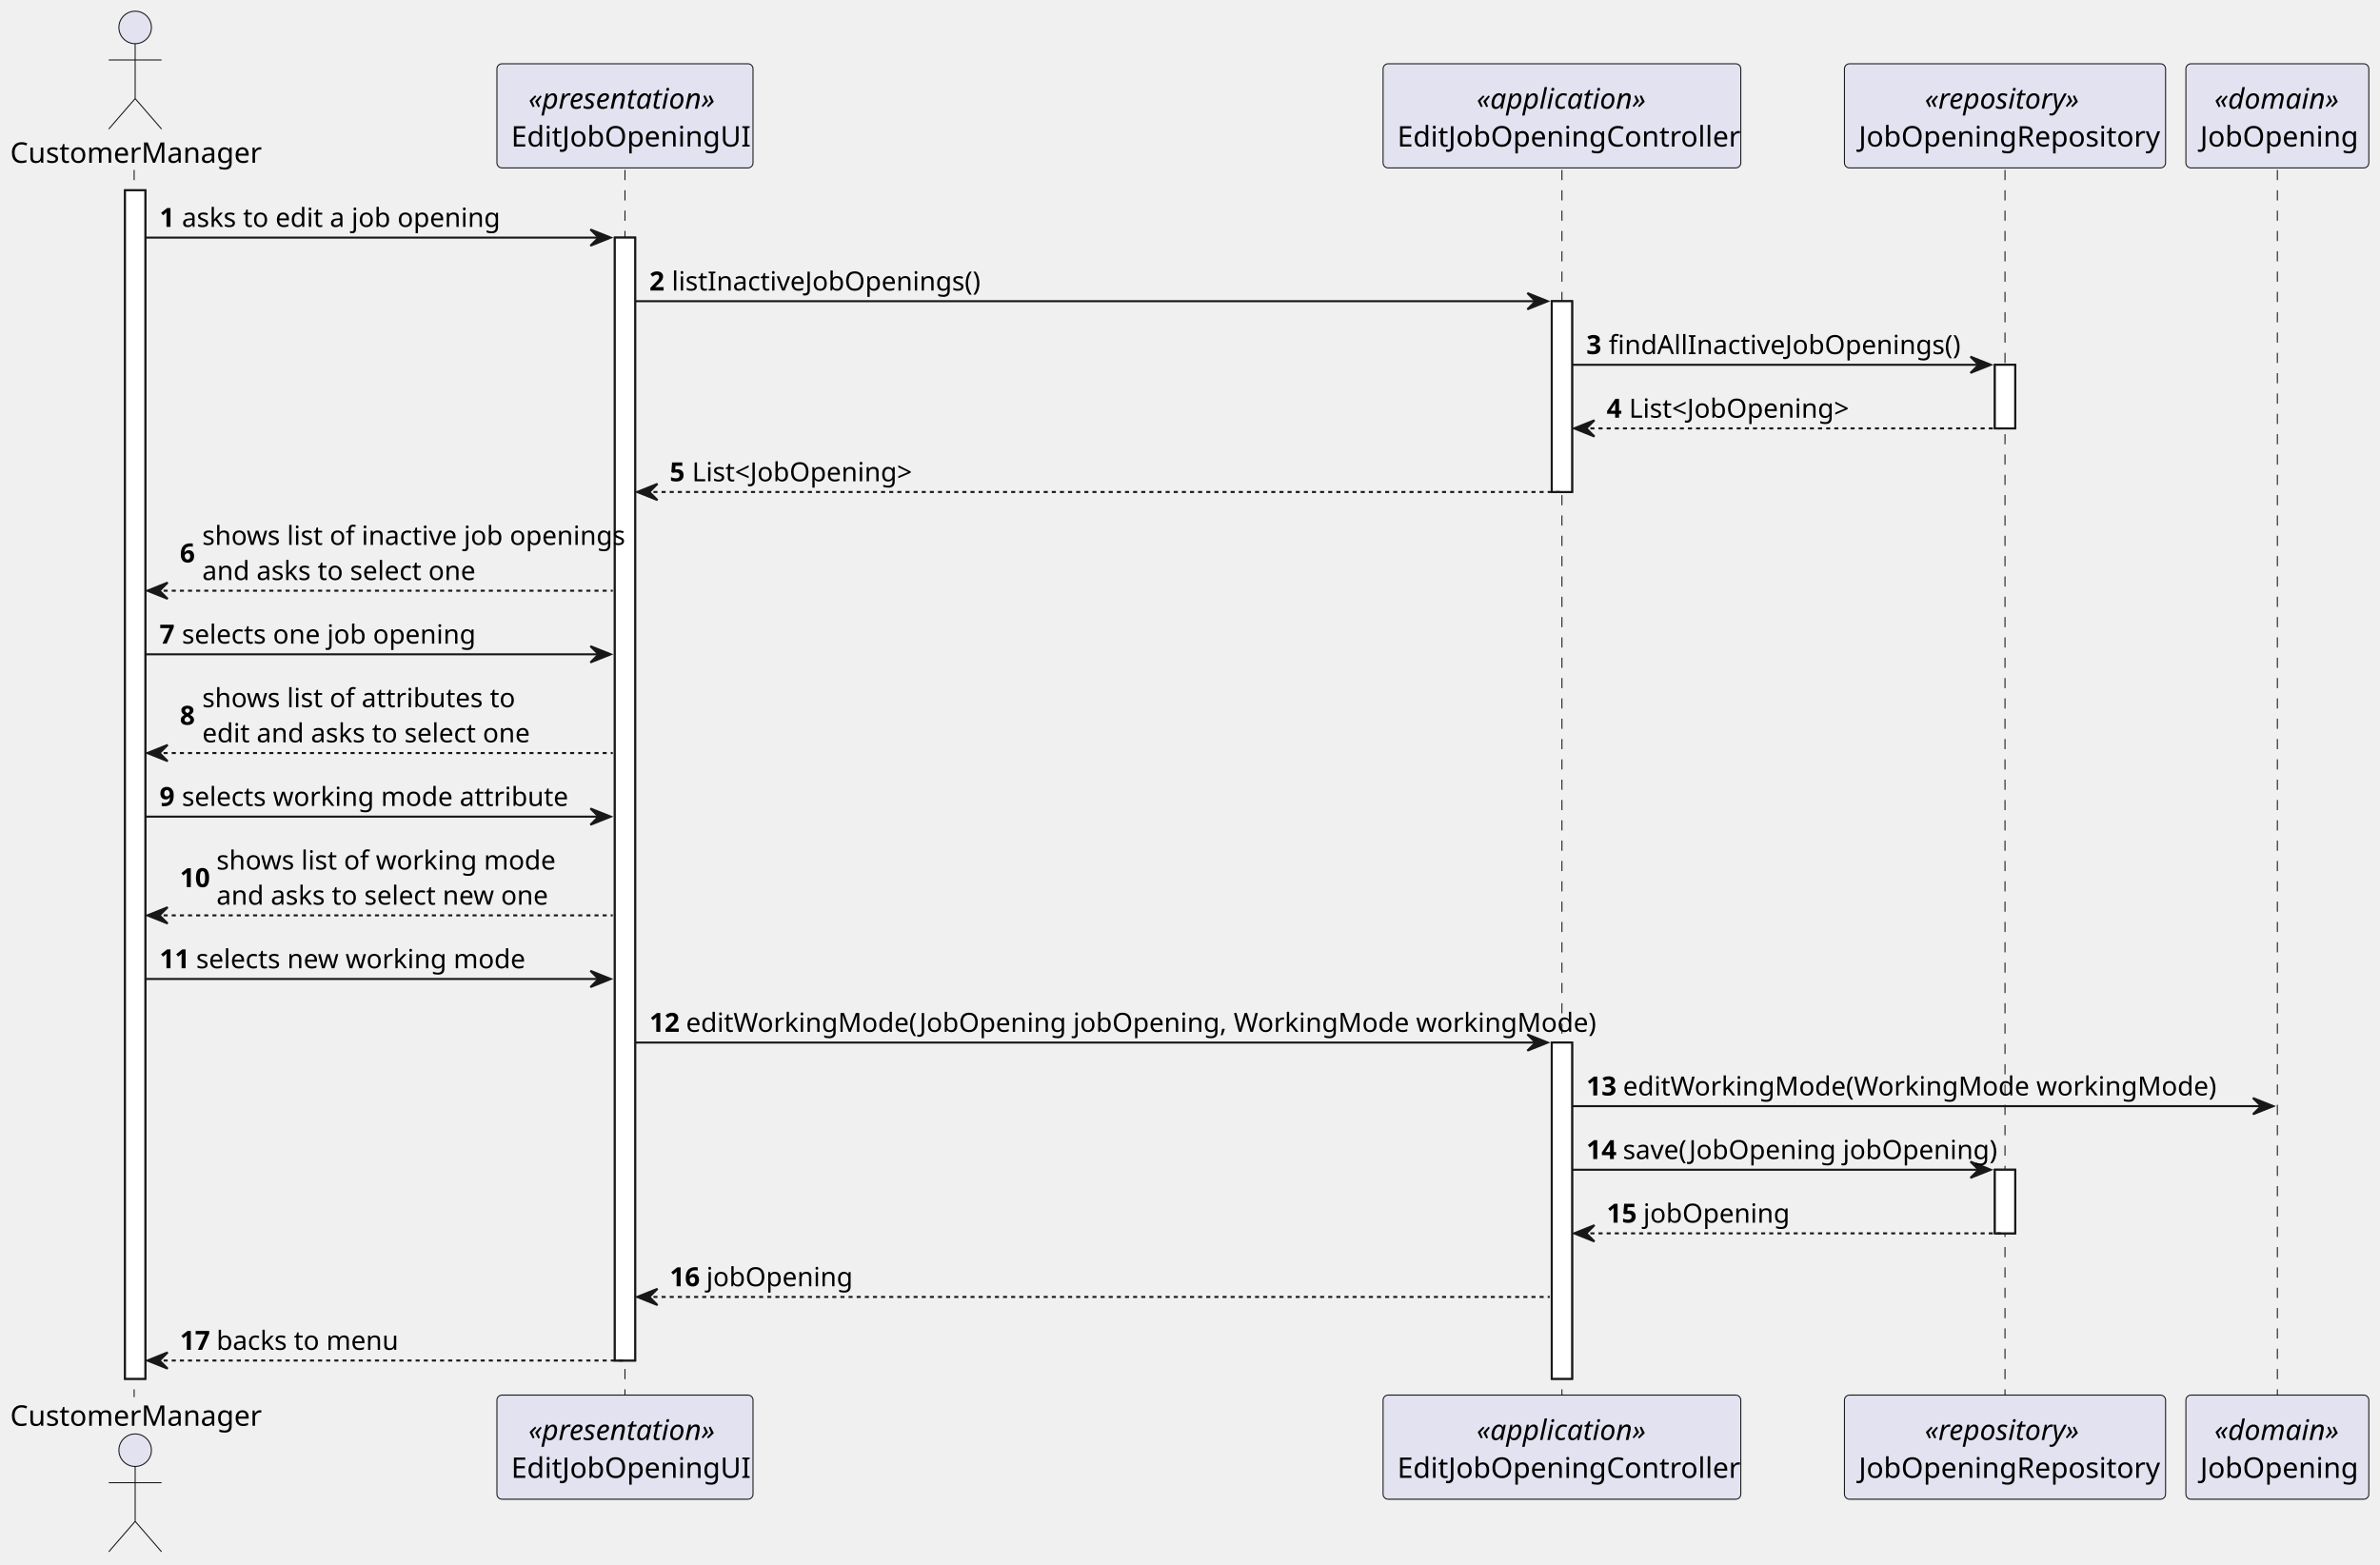
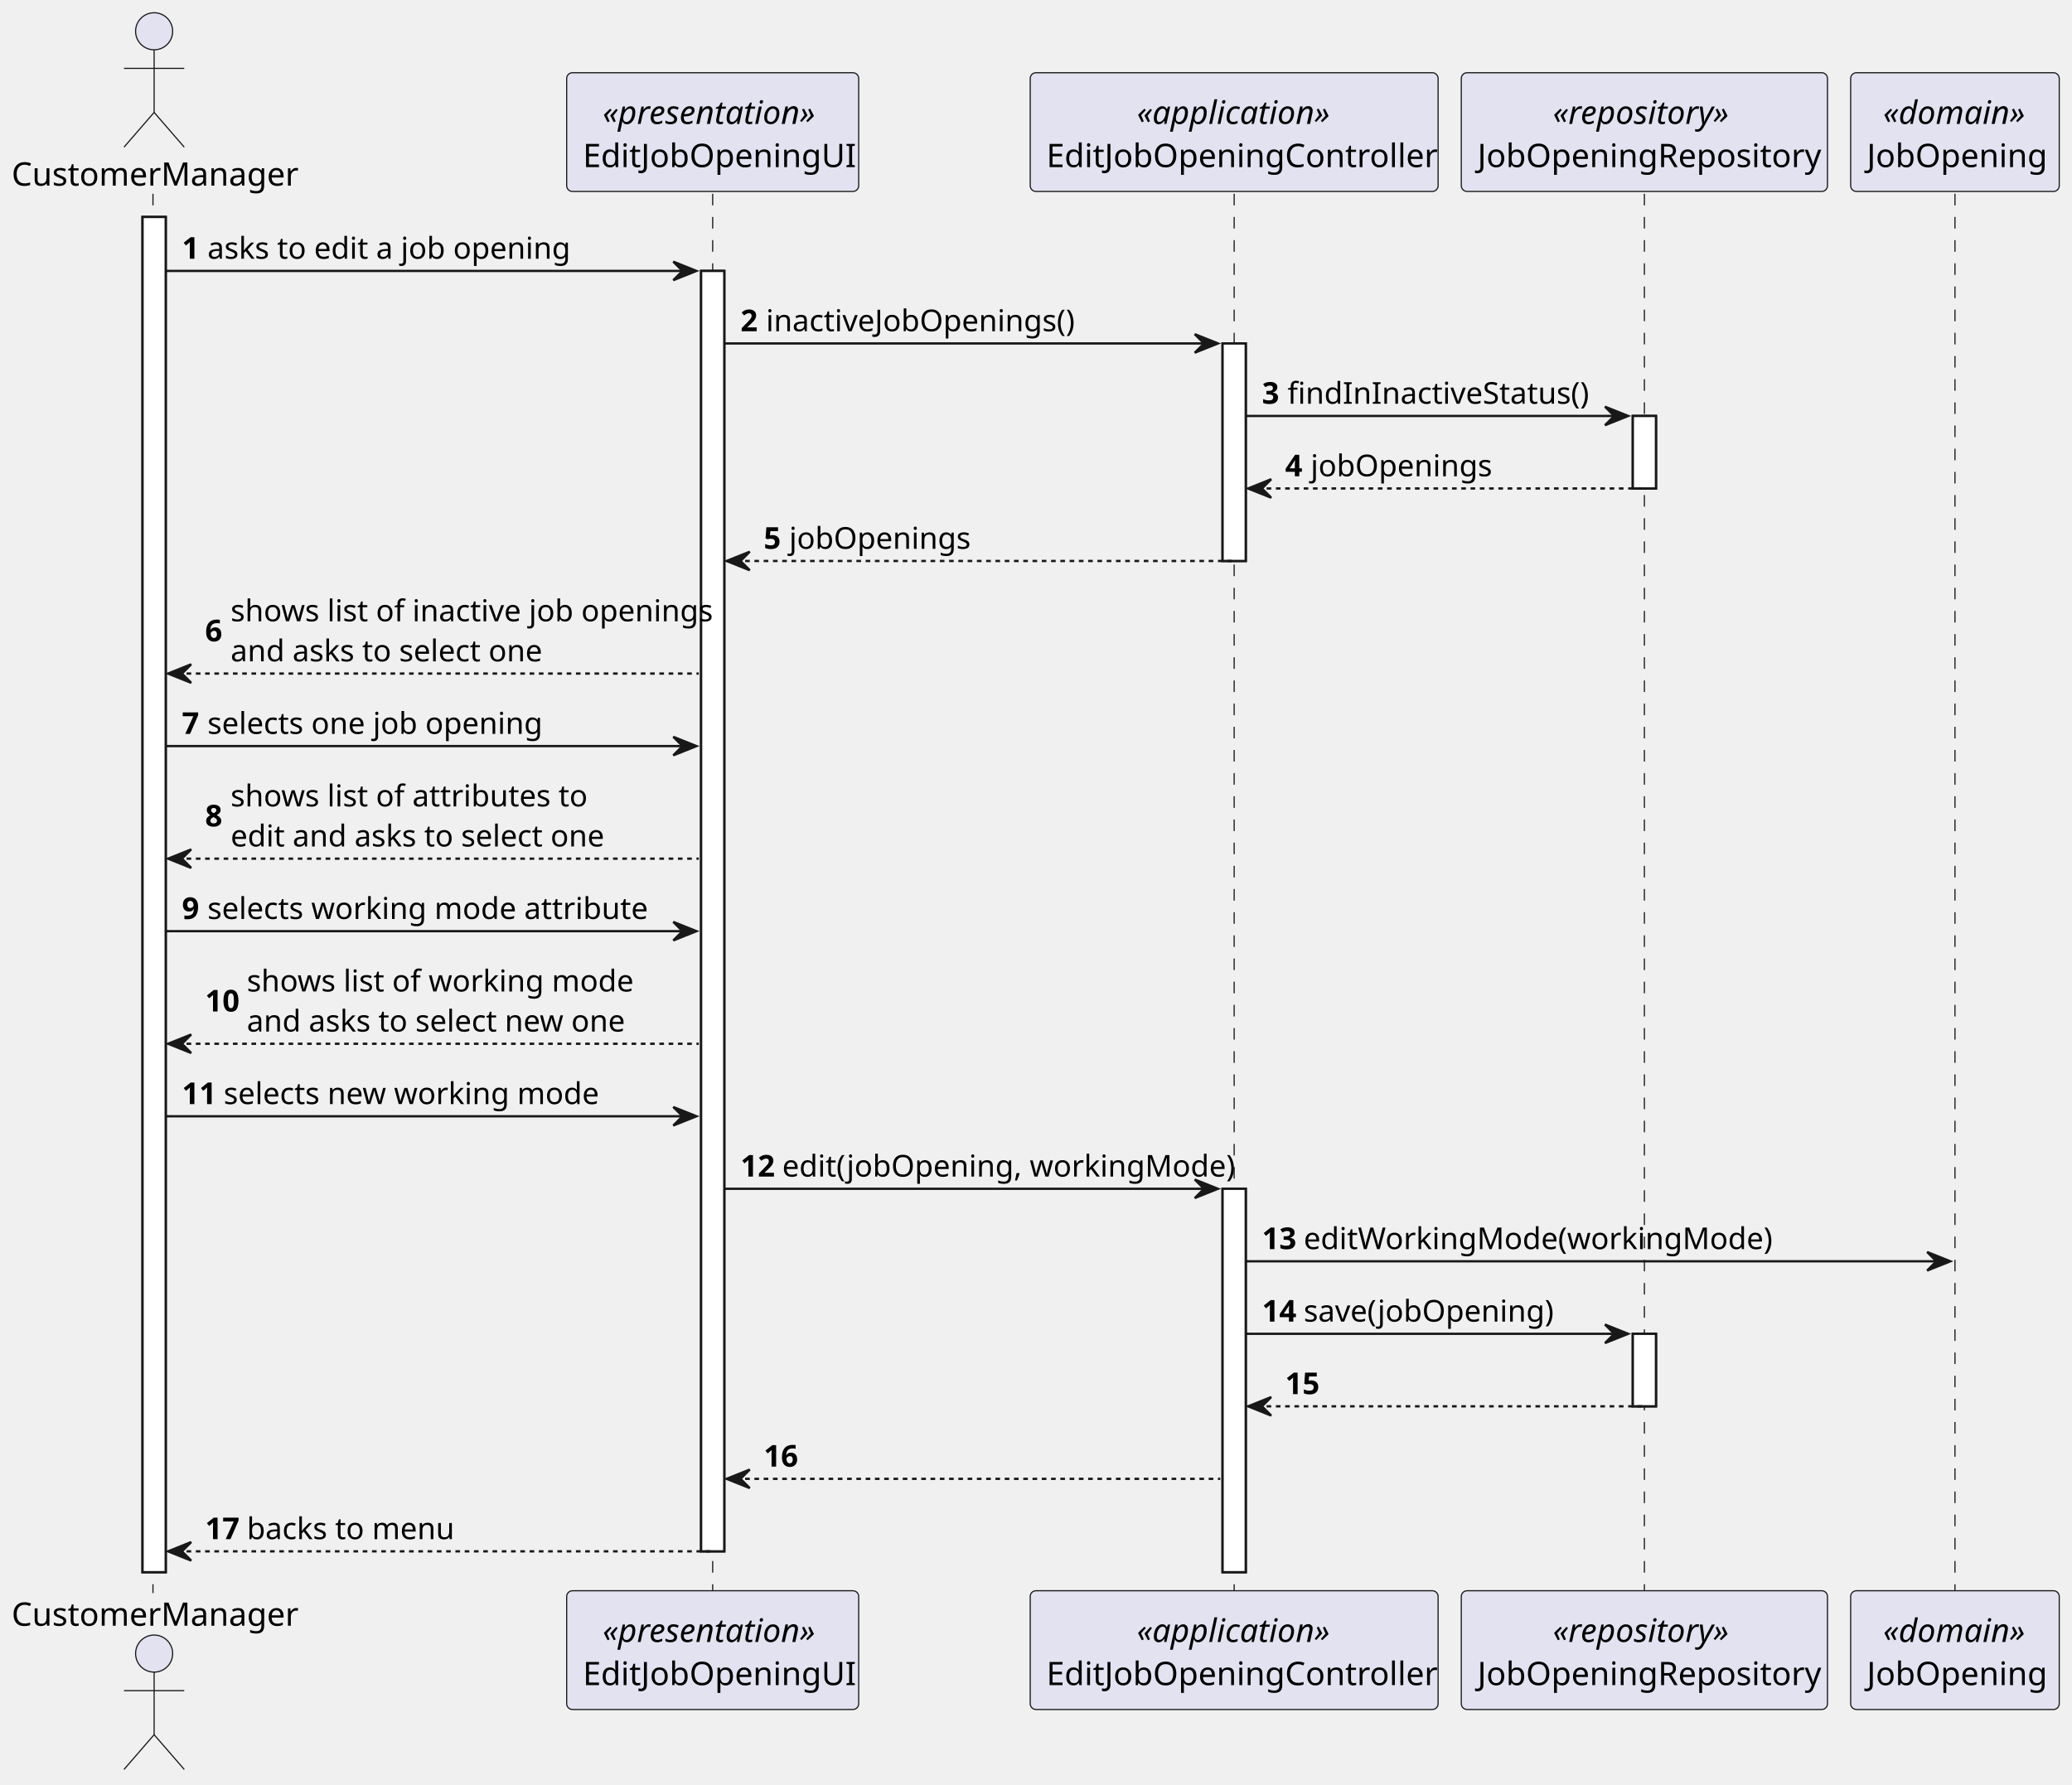
- <svg xmlns="http://www.w3.org/2000/svg" contentStyleType="text/css" height="770px" preserveAspectRatio="none" style="width:1171px;height:770px;background:#FFFFFF;" version="1.1" viewBox="0 0 1171 770" width="1171px" zoomAndPan="magnify">
+ <svg xmlns="http://www.w3.org/2000/svg" contentStyleType="text/css" height="770px" preserveAspectRatio="none" style="width:894px;height:770px;background:#FFFFFF;" version="1.1" viewBox="0 0 894 770" width="894px" zoomAndPan="magnify">
  <defs />
  <g>
    <rect fill="#FFFFFF" height="584.82" style="stroke:#181818;stroke-width:1.0;" width="10" x="61.5" y="93.621" />
    <rect fill="#FFFFFF" height="552.529" style="stroke:#181818;stroke-width:1.0;" width="10" x="302.5" y="116.912" />
-     <rect fill="#FFFFFF" height="93.873" style="stroke:#181818;stroke-width:1.0;" width="10" x="763.5" y="148.203" />
-     <rect fill="#FFFFFF" height="165.455" style="stroke:#181818;stroke-width:1.0;" width="10" x="763.5" y="512.986" />
-     <rect fill="#FFFFFF" height="31.291" style="stroke:#181818;stroke-width:1.0;" width="10" x="981.5" y="179.494" />
-     <rect fill="#FFFFFF" height="31.291" style="stroke:#181818;stroke-width:1.0;" width="10" x="981.5" y="575.568" />
+     <rect fill="#FFFFFF" height="93.873" style="stroke:#181818;stroke-width:1.0;" width="10" x="527.5" y="148.203" />
+     <rect fill="#FFFFFF" height="165.455" style="stroke:#181818;stroke-width:1.0;" width="10" x="527.5" y="512.986" />
+     <rect fill="#FFFFFF" height="31.291" style="stroke:#181818;stroke-width:1.0;" width="10" x="704.5" y="179.494" />
+     <rect fill="#FFFFFF" height="31.291" style="stroke:#181818;stroke-width:1.0;" width="10" x="704.5" y="575.568" />
    <line style="stroke:#181818;stroke-width:0.5;stroke-dasharray:5.0,5.0;" x1="66" x2="66" y1="83.621" y2="687.441" />
    <line style="stroke:#181818;stroke-width:0.5;stroke-dasharray:5.0,5.0;" x1="307.5" x2="307.5" y1="83.621" y2="687.441" />
-     <line style="stroke:#181818;stroke-width:0.5;stroke-dasharray:5.0,5.0;" x1="768.5" x2="768.5" y1="83.621" y2="687.441" />
-     <line style="stroke:#181818;stroke-width:0.5;stroke-dasharray:5.0,5.0;" x1="986.5" x2="986.5" y1="83.621" y2="687.441" />
-     <line style="stroke:#181818;stroke-width:0.5;stroke-dasharray:5.0,5.0;" x1="1120.5" x2="1120.5" y1="83.621" y2="687.441" />
+     <line style="stroke:#181818;stroke-width:0.5;stroke-dasharray:5.0,5.0;" x1="532.5" x2="532.5" y1="83.621" y2="687.441" />
+     <line style="stroke:#181818;stroke-width:0.5;stroke-dasharray:5.0,5.0;" x1="709.5" x2="709.5" y1="83.621" y2="687.441" />
+     <line style="stroke:#181818;stroke-width:0.5;stroke-dasharray:5.0,5.0;" x1="843.5" x2="843.5" y1="83.621" y2="687.441" />
    <text fill="#000000" font-family="sans-serif" font-size="14" lengthAdjust="spacing" textLength="117" x="5" y="80.107">CustomerManager</text>
    <ellipse cx="66.5" cy="13.5" fill="#E2E2F0" rx="8" ry="8" style="stroke:#181818;stroke-width:0.5;" />
    <path d="M66.5,21.5 L66.5,48.5 M53.5,29.5 L79.5,29.5 M66.5,48.5 L53.5,63.5 M66.5,48.5 L79.5,63.5 " fill="none" style="stroke:#181818;stroke-width:0.5;" />
    <text fill="#000000" font-family="sans-serif" font-size="14" lengthAdjust="spacing" textLength="117" x="5" y="701.549">CustomerManager</text>
    <ellipse cx="66.5" cy="713.562" fill="#E2E2F0" rx="8" ry="8" style="stroke:#181818;stroke-width:0.5;" />
    <path d="M66.5,721.562 L66.5,748.562 M53.5,729.562 L79.5,729.562 M66.5,748.562 L53.5,763.562 M66.5,748.562 L79.5,763.562 " fill="none" style="stroke:#181818;stroke-width:0.5;" />
    <rect fill="#E2E2F0" height="51.242" rx="2.5" ry="2.5" style="stroke:#181818;stroke-width:0.5;" width="126" x="244.5" y="31.379" />
    <text fill="#000000" font-family="sans-serif" font-size="14" font-style="italic" lengthAdjust="spacing" textLength="95" x="260" y="53.486">«presentation»</text>
    <text fill="#000000" font-family="sans-serif" font-size="14" lengthAdjust="spacing" textLength="112" x="251.5" y="72.107">EditJobOpeningUI</text>
    <rect fill="#E2E2F0" height="51.242" rx="2.5" ry="2.5" style="stroke:#181818;stroke-width:0.5;" width="126" x="244.5" y="686.441" />
    <text fill="#000000" font-family="sans-serif" font-size="14" font-style="italic" lengthAdjust="spacing" textLength="95" x="260" y="708.549">«presentation»</text>
    <text fill="#000000" font-family="sans-serif" font-size="14" lengthAdjust="spacing" textLength="112" x="251.5" y="727.17">EditJobOpeningUI</text>
-     <rect fill="#E2E2F0" height="51.242" rx="2.5" ry="2.5" style="stroke:#181818;stroke-width:0.5;" width="176" x="680.5" y="31.379" />
-     <text fill="#000000" font-family="sans-serif" font-size="14" font-style="italic" lengthAdjust="spacing" textLength="84" x="726.5" y="53.486">«application»</text>
-     <text fill="#000000" font-family="sans-serif" font-size="14" lengthAdjust="spacing" textLength="162" x="687.5" y="72.107">EditJobOpeningController</text>
-     <rect fill="#E2E2F0" height="51.242" rx="2.5" ry="2.5" style="stroke:#181818;stroke-width:0.5;" width="176" x="680.5" y="686.441" />
-     <text fill="#000000" font-family="sans-serif" font-size="14" font-style="italic" lengthAdjust="spacing" textLength="84" x="726.5" y="708.549">«application»</text>
-     <text fill="#000000" font-family="sans-serif" font-size="14" lengthAdjust="spacing" textLength="162" x="687.5" y="727.17">EditJobOpeningController</text>
-     <rect fill="#E2E2F0" height="51.242" rx="2.5" ry="2.5" style="stroke:#181818;stroke-width:0.5;" width="158" x="907.5" y="31.379" />
-     <text fill="#000000" font-family="sans-serif" font-size="14" font-style="italic" lengthAdjust="spacing" textLength="79" x="947" y="53.486">«repository»</text>
-     <text fill="#000000" font-family="sans-serif" font-size="14" lengthAdjust="spacing" textLength="144" x="914.5" y="72.107">JobOpeningRepository</text>
-     <rect fill="#E2E2F0" height="51.242" rx="2.5" ry="2.5" style="stroke:#181818;stroke-width:0.5;" width="158" x="907.5" y="686.441" />
-     <text fill="#000000" font-family="sans-serif" font-size="14" font-style="italic" lengthAdjust="spacing" textLength="79" x="947" y="708.549">«repository»</text>
-     <text fill="#000000" font-family="sans-serif" font-size="14" lengthAdjust="spacing" textLength="144" x="914.5" y="727.17">JobOpeningRepository</text>
-     <rect fill="#E2E2F0" height="51.242" rx="2.5" ry="2.5" style="stroke:#181818;stroke-width:0.5;" width="90" x="1075.5" y="31.379" />
-     <text fill="#000000" font-family="sans-serif" font-size="14" font-style="italic" lengthAdjust="spacing" textLength="62" x="1089.5" y="53.486">«domain»</text>
-     <text fill="#000000" font-family="sans-serif" font-size="14" lengthAdjust="spacing" textLength="76" x="1082.5" y="72.107">JobOpening</text>
-     <rect fill="#E2E2F0" height="51.242" rx="2.5" ry="2.5" style="stroke:#181818;stroke-width:0.5;" width="90" x="1075.5" y="686.441" />
-     <text fill="#000000" font-family="sans-serif" font-size="14" font-style="italic" lengthAdjust="spacing" textLength="62" x="1089.5" y="708.549">«domain»</text>
-     <text fill="#000000" font-family="sans-serif" font-size="14" lengthAdjust="spacing" textLength="76" x="1082.5" y="727.17">JobOpening</text>
+     <rect fill="#E2E2F0" height="51.242" rx="2.5" ry="2.5" style="stroke:#181818;stroke-width:0.5;" width="176" x="444.5" y="31.379" />
+     <text fill="#000000" font-family="sans-serif" font-size="14" font-style="italic" lengthAdjust="spacing" textLength="84" x="490.5" y="53.486">«application»</text>
+     <text fill="#000000" font-family="sans-serif" font-size="14" lengthAdjust="spacing" textLength="162" x="451.5" y="72.107">EditJobOpeningController</text>
+     <rect fill="#E2E2F0" height="51.242" rx="2.5" ry="2.5" style="stroke:#181818;stroke-width:0.5;" width="176" x="444.5" y="686.441" />
+     <text fill="#000000" font-family="sans-serif" font-size="14" font-style="italic" lengthAdjust="spacing" textLength="84" x="490.5" y="708.549">«application»</text>
+     <text fill="#000000" font-family="sans-serif" font-size="14" lengthAdjust="spacing" textLength="162" x="451.5" y="727.17">EditJobOpeningController</text>
+     <rect fill="#E2E2F0" height="51.242" rx="2.5" ry="2.5" style="stroke:#181818;stroke-width:0.5;" width="158" x="630.5" y="31.379" />
+     <text fill="#000000" font-family="sans-serif" font-size="14" font-style="italic" lengthAdjust="spacing" textLength="79" x="670" y="53.486">«repository»</text>
+     <text fill="#000000" font-family="sans-serif" font-size="14" lengthAdjust="spacing" textLength="144" x="637.5" y="72.107">JobOpeningRepository</text>
+     <rect fill="#E2E2F0" height="51.242" rx="2.5" ry="2.5" style="stroke:#181818;stroke-width:0.5;" width="158" x="630.5" y="686.441" />
+     <text fill="#000000" font-family="sans-serif" font-size="14" font-style="italic" lengthAdjust="spacing" textLength="79" x="670" y="708.549">«repository»</text>
+     <text fill="#000000" font-family="sans-serif" font-size="14" lengthAdjust="spacing" textLength="144" x="637.5" y="727.17">JobOpeningRepository</text>
+     <rect fill="#E2E2F0" height="51.242" rx="2.5" ry="2.5" style="stroke:#181818;stroke-width:0.5;" width="90" x="798.5" y="31.379" />
+     <text fill="#000000" font-family="sans-serif" font-size="14" font-style="italic" lengthAdjust="spacing" textLength="62" x="812.5" y="53.486">«domain»</text>
+     <text fill="#000000" font-family="sans-serif" font-size="14" lengthAdjust="spacing" textLength="76" x="805.5" y="72.107">JobOpening</text>
+     <rect fill="#E2E2F0" height="51.242" rx="2.5" ry="2.5" style="stroke:#181818;stroke-width:0.5;" width="90" x="798.5" y="686.441" />
+     <text fill="#000000" font-family="sans-serif" font-size="14" font-style="italic" lengthAdjust="spacing" textLength="62" x="812.5" y="708.549">«domain»</text>
+     <text fill="#000000" font-family="sans-serif" font-size="14" lengthAdjust="spacing" textLength="76" x="805.5" y="727.17">JobOpening</text>
    <rect fill="#FFFFFF" height="584.82" style="stroke:#181818;stroke-width:1.0;" width="10" x="61.5" y="93.621" />
    <rect fill="#FFFFFF" height="552.529" style="stroke:#181818;stroke-width:1.0;" width="10" x="302.5" y="116.912" />
-     <rect fill="#FFFFFF" height="93.873" style="stroke:#181818;stroke-width:1.0;" width="10" x="763.5" y="148.203" />
-     <rect fill="#FFFFFF" height="165.455" style="stroke:#181818;stroke-width:1.0;" width="10" x="763.5" y="512.986" />
-     <rect fill="#FFFFFF" height="31.291" style="stroke:#181818;stroke-width:1.0;" width="10" x="981.5" y="179.494" />
-     <rect fill="#FFFFFF" height="31.291" style="stroke:#181818;stroke-width:1.0;" width="10" x="981.5" y="575.568" />
+     <rect fill="#FFFFFF" height="93.873" style="stroke:#181818;stroke-width:1.0;" width="10" x="527.5" y="148.203" />
+     <rect fill="#FFFFFF" height="165.455" style="stroke:#181818;stroke-width:1.0;" width="10" x="527.5" y="512.986" />
+     <rect fill="#FFFFFF" height="31.291" style="stroke:#181818;stroke-width:1.0;" width="10" x="704.5" y="179.494" />
+     <rect fill="#FFFFFF" height="31.291" style="stroke:#181818;stroke-width:1.0;" width="10" x="704.5" y="575.568" />
    <polygon fill="#181818" points="290.5,112.912,300.5,116.912,290.5,120.912,294.5,116.912" style="stroke:#181818;stroke-width:1.0;" />
    <line style="stroke:#181818;stroke-width:1.0;" x1="71.5" x2="296.5" y1="116.912" y2="116.912" />
    <text fill="#000000" font-family="sans-serif" font-size="13" font-weight="bold" lengthAdjust="spacing" textLength="7" x="78.5" y="111.649">1</text>
    <text fill="#000000" font-family="sans-serif" font-size="13" lengthAdjust="spacing" textLength="149" x="89.5" y="111.649">asks to edit a job opening</text>
-     <polygon fill="#181818" points="751.5,144.203,761.5,148.203,751.5,152.203,755.5,148.203" style="stroke:#181818;stroke-width:1.0;" />
-     <line style="stroke:#181818;stroke-width:1.0;" x1="312.5" x2="757.5" y1="148.203" y2="148.203" />
+     <polygon fill="#181818" points="515.5,144.203,525.5,148.203,515.5,152.203,519.5,148.203" style="stroke:#181818;stroke-width:1.0;" />
+     <line style="stroke:#181818;stroke-width:1.0;" x1="312.5" x2="521.5" y1="148.203" y2="148.203" />
    <text fill="#000000" font-family="sans-serif" font-size="13" font-weight="bold" lengthAdjust="spacing" textLength="7" x="319.5" y="142.94">2</text>
-     <text fill="#000000" font-family="sans-serif" font-size="13" lengthAdjust="spacing" textLength="143" x="330.5" y="142.94">listInactiveJobOpenings()</text>
-     <polygon fill="#181818" points="969.5,175.494,979.5,179.494,969.5,183.494,973.5,179.494" style="stroke:#181818;stroke-width:1.0;" />
-     <line style="stroke:#181818;stroke-width:1.0;" x1="773.5" x2="975.5" y1="179.494" y2="179.494" />
-     <text fill="#000000" font-family="sans-serif" font-size="13" font-weight="bold" lengthAdjust="spacing" textLength="7" x="780.5" y="174.231">3</text>
-     <text fill="#000000" font-family="sans-serif" font-size="13" lengthAdjust="spacing" textLength="161" x="791.5" y="174.231">findAllInactiveJobOpenings()</text>
-     <polygon fill="#181818" points="784.5,206.785,774.5,210.785,784.5,214.785,780.5,210.785" style="stroke:#181818;stroke-width:1.0;" />
-     <line style="stroke:#181818;stroke-width:1.0;stroke-dasharray:2.0,2.0;" x1="778.5" x2="985.5" y1="210.785" y2="210.785" />
-     <text fill="#000000" font-family="sans-serif" font-size="13" font-weight="bold" lengthAdjust="spacing" textLength="7" x="790.5" y="205.523">4</text>
-     <text fill="#000000" font-family="sans-serif" font-size="13" lengthAdjust="spacing" textLength="105" x="801.5" y="205.523">List&lt;JobOpening&gt;</text>
+     <text fill="#000000" font-family="sans-serif" font-size="13" lengthAdjust="spacing" textLength="126" x="330.5" y="142.94">inactiveJobOpenings()</text>
+     <polygon fill="#181818" points="692.5,175.494,702.5,179.494,692.5,183.494,696.5,179.494" style="stroke:#181818;stroke-width:1.0;" />
+     <line style="stroke:#181818;stroke-width:1.0;" x1="537.5" x2="698.5" y1="179.494" y2="179.494" />
+     <text fill="#000000" font-family="sans-serif" font-size="13" font-weight="bold" lengthAdjust="spacing" textLength="7" x="544.5" y="174.231">3</text>
+     <text fill="#000000" font-family="sans-serif" font-size="13" lengthAdjust="spacing" textLength="119" x="555.5" y="174.231">findInInactiveStatus()</text>
+     <polygon fill="#181818" points="548.5,206.785,538.5,210.785,548.5,214.785,544.5,210.785" style="stroke:#181818;stroke-width:1.0;" />
+     <line style="stroke:#181818;stroke-width:1.0;stroke-dasharray:2.0,2.0;" x1="542.5" x2="708.5" y1="210.785" y2="210.785" />
+     <text fill="#000000" font-family="sans-serif" font-size="13" font-weight="bold" lengthAdjust="spacing" textLength="7" x="554.5" y="205.523">4</text>
+     <text fill="#000000" font-family="sans-serif" font-size="13" lengthAdjust="spacing" textLength="72" x="565.5" y="205.523">jobOpenings</text>
    <polygon fill="#181818" points="323.5,238.076,313.5,242.076,323.5,246.076,319.5,242.076" style="stroke:#181818;stroke-width:1.0;" />
-     <line style="stroke:#181818;stroke-width:1.0;stroke-dasharray:2.0,2.0;" x1="317.5" x2="767.5" y1="242.076" y2="242.076" />
+     <line style="stroke:#181818;stroke-width:1.0;stroke-dasharray:2.0,2.0;" x1="317.5" x2="531.5" y1="242.076" y2="242.076" />
    <text fill="#000000" font-family="sans-serif" font-size="13" font-weight="bold" lengthAdjust="spacing" textLength="7" x="329.5" y="236.814">5</text>
-     <text fill="#000000" font-family="sans-serif" font-size="13" lengthAdjust="spacing" textLength="105" x="340.5" y="236.814">List&lt;JobOpening&gt;</text>
+     <text fill="#000000" font-family="sans-serif" font-size="13" lengthAdjust="spacing" textLength="72" x="340.5" y="236.814">jobOpenings</text>
    <polygon fill="#181818" points="82.5,286.658,72.5,290.658,82.5,294.658,78.5,290.658" style="stroke:#181818;stroke-width:1.0;" />
    <line style="stroke:#181818;stroke-width:1.0;stroke-dasharray:2.0,2.0;" x1="76.5" x2="301.5" y1="290.658" y2="290.658" />
    <text fill="#000000" font-family="sans-serif" font-size="13" font-weight="bold" lengthAdjust="spacing" textLength="7" x="88.5" y="276.75">6</text>
    <text fill="#000000" font-family="sans-serif" font-size="13" lengthAdjust="spacing" textLength="196" x="99.5" y="268.104">shows list of inactive job openings</text>
    <text fill="#000000" font-family="sans-serif" font-size="13" lengthAdjust="spacing" textLength="132" x="99.5" y="285.396">and asks to select one</text>
    <polygon fill="#181818" points="290.5,317.949,300.5,321.949,290.5,325.949,294.5,321.949" style="stroke:#181818;stroke-width:1.0;" />
    <line style="stroke:#181818;stroke-width:1.0;" x1="71.5" x2="296.5" y1="321.949" y2="321.949" />
    <text fill="#000000" font-family="sans-serif" font-size="13" font-weight="bold" lengthAdjust="spacing" textLength="7" x="78.5" y="316.687">7</text>
    <text fill="#000000" font-family="sans-serif" font-size="13" lengthAdjust="spacing" textLength="137" x="89.5" y="316.687">selects one job opening</text>
    <polygon fill="#181818" points="82.5,366.531,72.5,370.531,82.5,374.531,78.5,370.531" style="stroke:#181818;stroke-width:1.0;" />
    <line style="stroke:#181818;stroke-width:1.0;stroke-dasharray:2.0,2.0;" x1="76.5" x2="301.5" y1="370.531" y2="370.531" />
    <text fill="#000000" font-family="sans-serif" font-size="13" font-weight="bold" lengthAdjust="spacing" textLength="7" x="88.5" y="356.623">8</text>
    <text fill="#000000" font-family="sans-serif" font-size="13" lengthAdjust="spacing" textLength="145" x="99.5" y="347.978">shows list of attributes to</text>
    <text fill="#000000" font-family="sans-serif" font-size="13" lengthAdjust="spacing" textLength="157" x="99.5" y="365.269">edit and asks to select one</text>
    <polygon fill="#181818" points="290.5,397.822,300.5,401.822,290.5,405.822,294.5,401.822" style="stroke:#181818;stroke-width:1.0;" />
    <line style="stroke:#181818;stroke-width:1.0;" x1="71.5" x2="296.5" y1="401.822" y2="401.822" />
    <text fill="#000000" font-family="sans-serif" font-size="13" font-weight="bold" lengthAdjust="spacing" textLength="7" x="78.5" y="396.56">9</text>
    <text fill="#000000" font-family="sans-serif" font-size="13" lengthAdjust="spacing" textLength="177" x="89.5" y="396.56">selects working mode attribute</text>
    <polygon fill="#181818" points="82.5,446.404,72.5,450.404,82.5,454.404,78.5,450.404" style="stroke:#181818;stroke-width:1.0;" />
    <line style="stroke:#181818;stroke-width:1.0;stroke-dasharray:2.0,2.0;" x1="76.5" x2="301.5" y1="450.404" y2="450.404" />
    <text fill="#000000" font-family="sans-serif" font-size="13" font-weight="bold" lengthAdjust="spacing" textLength="14" x="88.5" y="436.496">10</text>
    <text fill="#000000" font-family="sans-serif" font-size="13" lengthAdjust="spacing" textLength="156" x="106.5" y="427.851">shows list of working mode</text>
    <text fill="#000000" font-family="sans-serif" font-size="13" lengthAdjust="spacing" textLength="159" x="106.5" y="445.142">and asks to select new one</text>
    <polygon fill="#181818" points="290.5,477.695,300.5,481.695,290.5,485.695,294.5,481.695" style="stroke:#181818;stroke-width:1.0;" />
    <line style="stroke:#181818;stroke-width:1.0;" x1="71.5" x2="296.5" y1="481.695" y2="481.695" />
    <text fill="#000000" font-family="sans-serif" font-size="13" font-weight="bold" lengthAdjust="spacing" textLength="14" x="78.5" y="476.433">11</text>
    <text fill="#000000" font-family="sans-serif" font-size="13" lengthAdjust="spacing" textLength="153" x="96.5" y="476.433">selects new working mode</text>
-     <polygon fill="#181818" points="751.5,508.986,761.5,512.986,751.5,516.986,755.5,512.986" style="stroke:#181818;stroke-width:1.0;" />
-     <line style="stroke:#181818;stroke-width:1.0;" x1="312.5" x2="757.5" y1="512.986" y2="512.986" />
+     <polygon fill="#181818" points="515.5,508.986,525.5,512.986,515.5,516.986,519.5,512.986" style="stroke:#181818;stroke-width:1.0;" />
+     <line style="stroke:#181818;stroke-width:1.0;" x1="312.5" x2="521.5" y1="512.986" y2="512.986" />
    <text fill="#000000" font-family="sans-serif" font-size="13" font-weight="bold" lengthAdjust="spacing" textLength="14" x="319.5" y="507.724">12</text>
-     <text fill="#000000" font-family="sans-serif" font-size="13" lengthAdjust="spacing" textLength="414" x="337.5" y="507.724">editWorkingMode(JobOpening jobOpening, WorkingMode workingMode)</text>
-     <polygon fill="#181818" points="1108.5,540.277,1118.5,544.277,1108.5,548.277,1112.5,544.277" style="stroke:#181818;stroke-width:1.0;" />
-     <line style="stroke:#181818;stroke-width:1.0;" x1="773.5" x2="1114.5" y1="544.277" y2="544.277" />
-     <text fill="#000000" font-family="sans-serif" font-size="13" font-weight="bold" lengthAdjust="spacing" textLength="14" x="780.5" y="539.015">13</text>
-     <text fill="#000000" font-family="sans-serif" font-size="13" lengthAdjust="spacing" textLength="269" x="798.5" y="539.015">editWorkingMode(WorkingMode workingMode)</text>
-     <polygon fill="#181818" points="969.5,571.568,979.5,575.568,969.5,579.568,973.5,575.568" style="stroke:#181818;stroke-width:1.0;" />
-     <line style="stroke:#181818;stroke-width:1.0;" x1="773.5" x2="975.5" y1="575.568" y2="575.568" />
-     <text fill="#000000" font-family="sans-serif" font-size="13" font-weight="bold" lengthAdjust="spacing" textLength="14" x="780.5" y="570.306">14</text>
-     <text fill="#000000" font-family="sans-serif" font-size="13" lengthAdjust="spacing" textLength="171" x="798.5" y="570.306">save(JobOpening jobOpening)</text>
-     <polygon fill="#181818" points="784.5,602.859,774.5,606.859,784.5,610.859,780.5,606.859" style="stroke:#181818;stroke-width:1.0;" />
-     <line style="stroke:#181818;stroke-width:1.0;stroke-dasharray:2.0,2.0;" x1="778.5" x2="985.5" y1="606.859" y2="606.859" />
-     <text fill="#000000" font-family="sans-serif" font-size="13" font-weight="bold" lengthAdjust="spacing" textLength="14" x="790.5" y="601.597">15</text>
-     <text fill="#000000" font-family="sans-serif" font-size="13" lengthAdjust="spacing" textLength="65" x="808.5" y="601.597">jobOpening</text>
+     <text fill="#000000" font-family="sans-serif" font-size="13" lengthAdjust="spacing" textLength="178" x="337.5" y="507.724">edit(jobOpening, workingMode)</text>
+     <polygon fill="#181818" points="831.5,540.277,841.5,544.277,831.5,548.277,835.5,544.277" style="stroke:#181818;stroke-width:1.0;" />
+     <line style="stroke:#181818;stroke-width:1.0;" x1="537.5" x2="837.5" y1="544.277" y2="544.277" />
+     <text fill="#000000" font-family="sans-serif" font-size="13" font-weight="bold" lengthAdjust="spacing" textLength="14" x="544.5" y="539.015">13</text>
+     <text fill="#000000" font-family="sans-serif" font-size="13" lengthAdjust="spacing" textLength="185" x="562.5" y="539.015">editWorkingMode(workingMode)</text>
+     <polygon fill="#181818" points="692.5,571.568,702.5,575.568,692.5,579.568,696.5,575.568" style="stroke:#181818;stroke-width:1.0;" />
+     <line style="stroke:#181818;stroke-width:1.0;" x1="537.5" x2="698.5" y1="575.568" y2="575.568" />
+     <text fill="#000000" font-family="sans-serif" font-size="13" font-weight="bold" lengthAdjust="spacing" textLength="14" x="544.5" y="570.306">14</text>
+     <text fill="#000000" font-family="sans-serif" font-size="13" lengthAdjust="spacing" textLength="99" x="562.5" y="570.306">save(jobOpening)</text>
+     <polygon fill="#181818" points="548.5,602.859,538.5,606.859,548.5,610.859,544.5,606.859" style="stroke:#181818;stroke-width:1.0;" />
+     <line style="stroke:#181818;stroke-width:1.0;stroke-dasharray:2.0,2.0;" x1="542.5" x2="708.5" y1="606.859" y2="606.859" />
+     <text fill="#000000" font-family="sans-serif" font-size="13" font-weight="bold" lengthAdjust="spacing" textLength="14" x="554.5" y="601.597">15</text>
+     <text fill="#000000" font-family="sans-serif" font-size="13" lengthAdjust="spacing" textLength="4" x="572.5" y="601.597"> </text>
    <polygon fill="#181818" points="323.5,634.15,313.5,638.15,323.5,642.15,319.5,638.15" style="stroke:#181818;stroke-width:1.0;" />
-     <line style="stroke:#181818;stroke-width:1.0;stroke-dasharray:2.0,2.0;" x1="317.5" x2="762.5" y1="638.15" y2="638.15" />
+     <line style="stroke:#181818;stroke-width:1.0;stroke-dasharray:2.0,2.0;" x1="317.5" x2="526.5" y1="638.15" y2="638.15" />
    <text fill="#000000" font-family="sans-serif" font-size="13" font-weight="bold" lengthAdjust="spacing" textLength="14" x="329.5" y="632.888">16</text>
-     <text fill="#000000" font-family="sans-serif" font-size="13" lengthAdjust="spacing" textLength="65" x="347.5" y="632.888">jobOpening</text>
+     <text fill="#000000" font-family="sans-serif" font-size="13" lengthAdjust="spacing" textLength="4" x="347.5" y="632.888"> </text>
    <polygon fill="#181818" points="82.5,665.441,72.5,669.441,82.5,673.441,78.5,669.441" style="stroke:#181818;stroke-width:1.0;" />
    <line style="stroke:#181818;stroke-width:1.0;stroke-dasharray:2.0,2.0;" x1="76.5" x2="306.5" y1="669.441" y2="669.441" />
    <text fill="#000000" font-family="sans-serif" font-size="13" font-weight="bold" lengthAdjust="spacing" textLength="14" x="88.5" y="664.179">17</text>
    <text fill="#000000" font-family="sans-serif" font-size="13" lengthAdjust="spacing" textLength="86" x="106.5" y="664.179">backs to menu</text>
  </g>
</svg>
